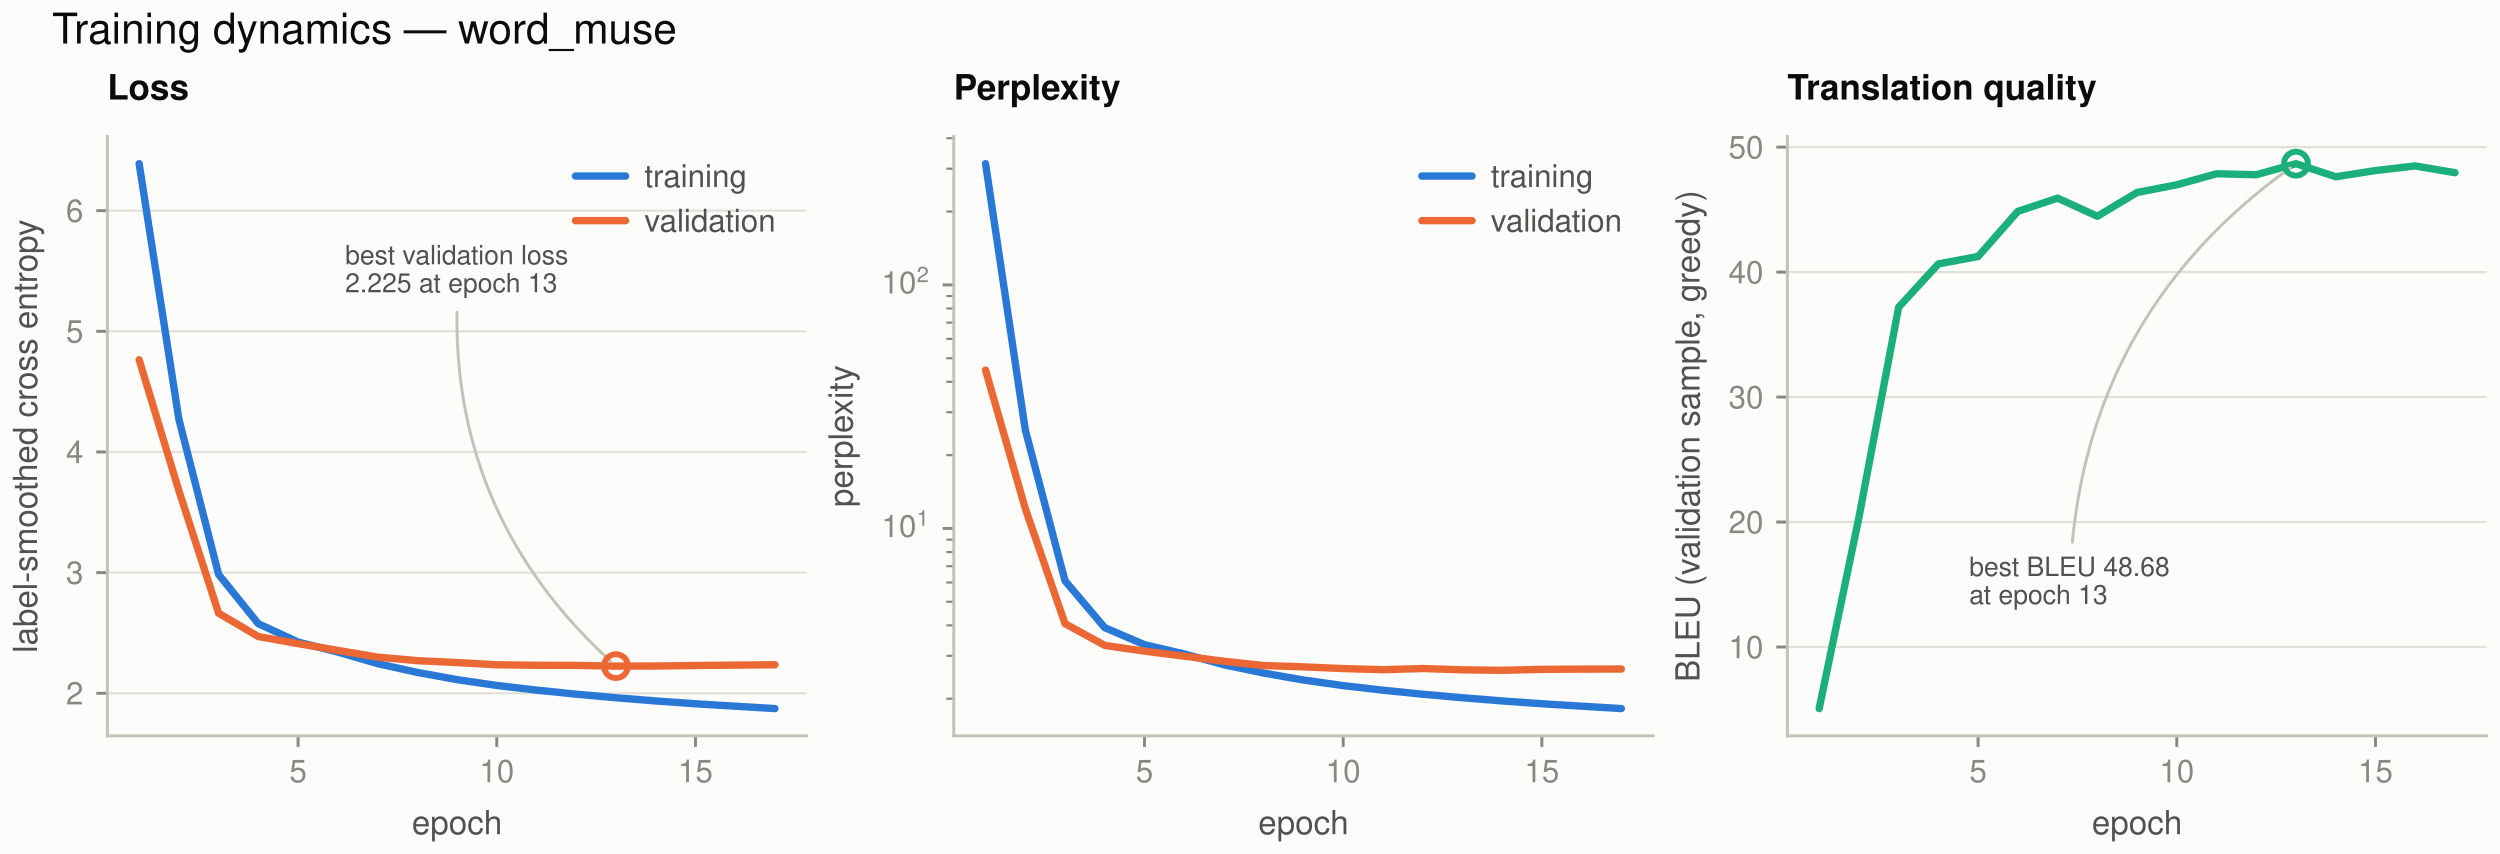
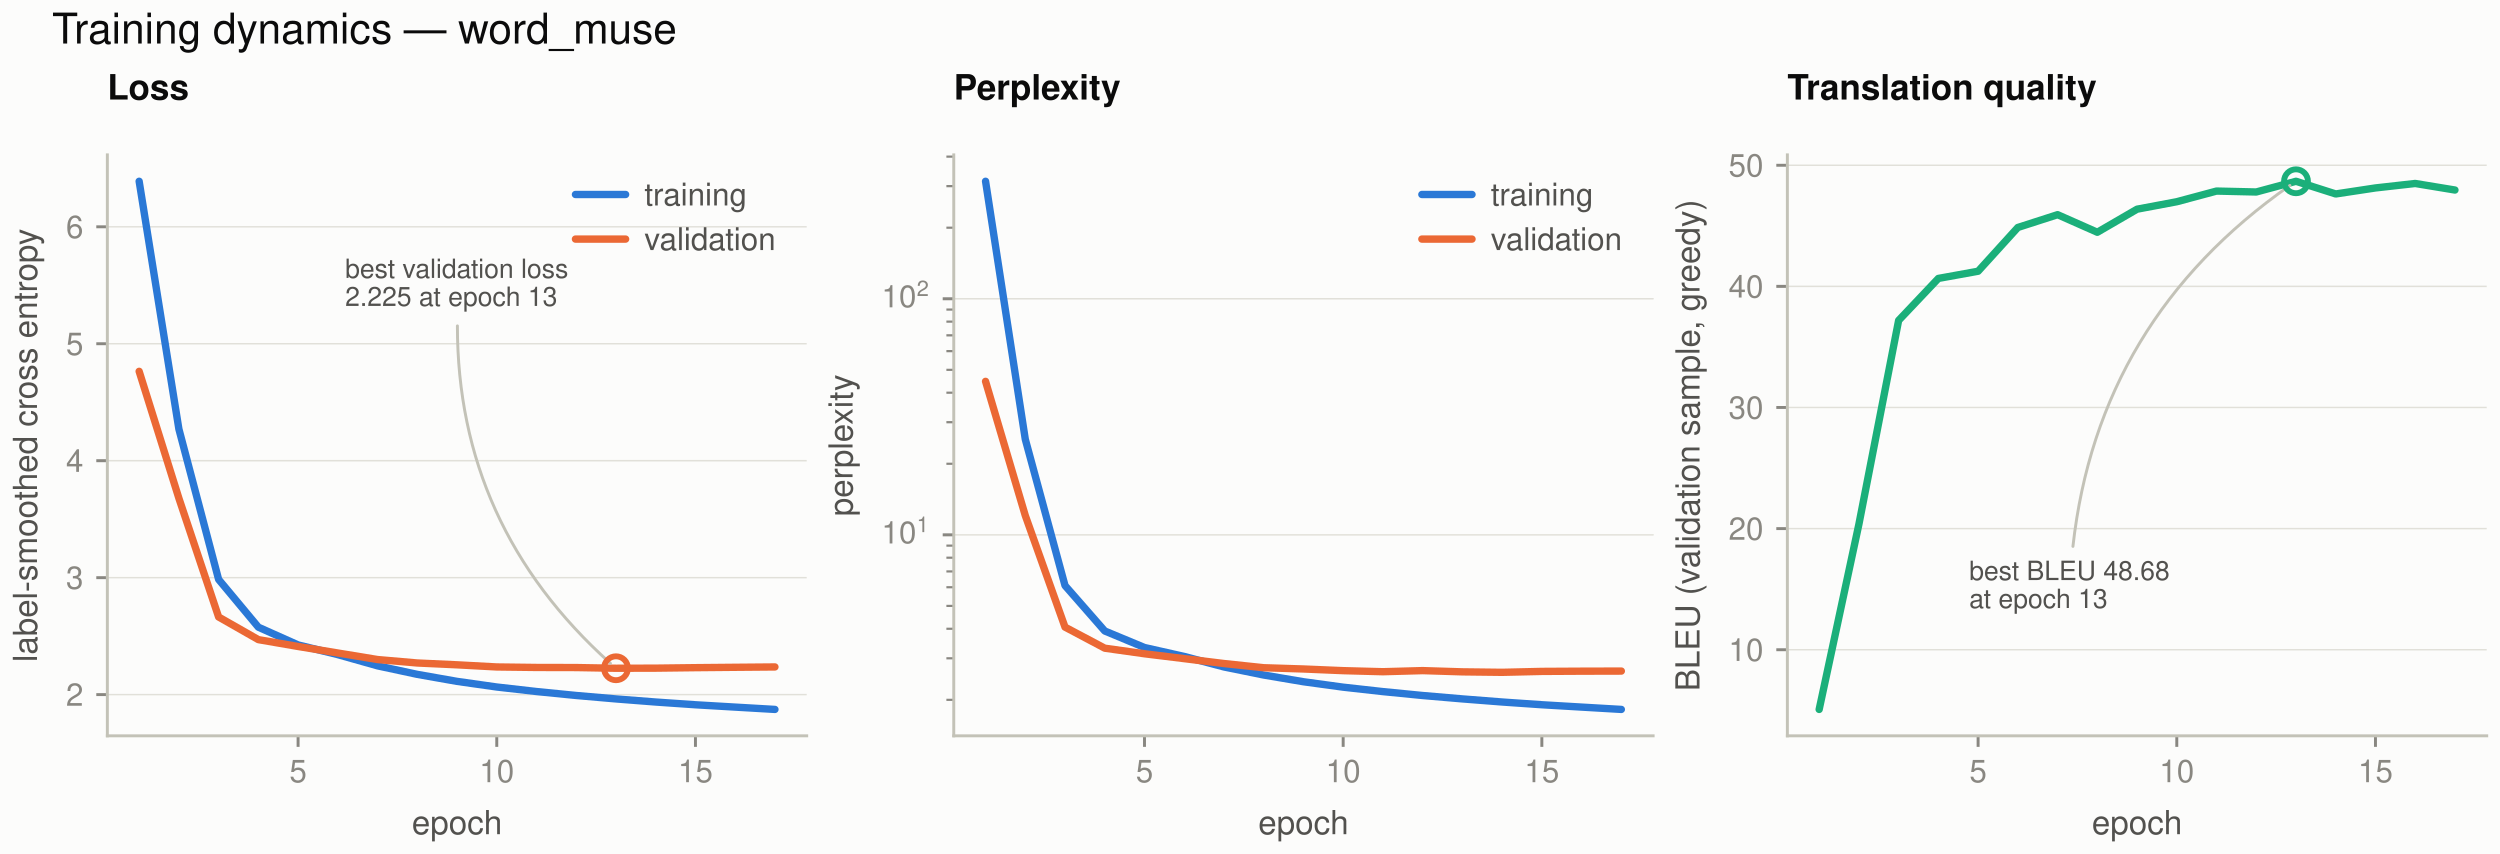
<svg xmlns="http://www.w3.org/2000/svg" xmlns:xlink="http://www.w3.org/1999/xlink" width="678pt" height="231.6pt" viewBox="0 0 678 231.6" version="1.1">
  <defs>
    <style type="text/css">*{stroke-linejoin: round; stroke-linecap: butt}</style>
  </defs>
  <g id="figure_1">
    <g id="patch_1">
      <path d="M 0 231.6  L 678 231.6  L 678 0  L 0 0  z " style="fill: #fcfcfb" />
    </g>
    <g id="axes_1">
      <g id="patch_2">
-         <path d="M 29.115 199.555  L 218.779 199.555  L 218.779 37  L 29.115 37  z " style="fill: #fcfcfb" />
+         <path d="M 29.115 199.555  L 218.779 199.555  L 218.779 42  L 29.115 42  z " style="fill: #fcfcfb" />
      </g>
      <g id="matplotlib.axis_1">
        <g id="xtick_1">
          <g id="line2d_1">
            <defs>
-               <path id="ma95602e092" d="M 0 0  L 0 3  " style="stroke: #898781; stroke-width: 0.8" />
+               <path id="m7744c86ca6" d="M 0 0  L 0 3  " style="stroke: #898781; stroke-width: 0.8" />
            </defs>
            <g>
-               <use xlink:href="#ma95602e092" x="80.842" y="199.555" style="fill: #898781; stroke: #898781; stroke-width: 0.8" />
+               <use xlink:href="#m7744c86ca6" x="80.842" y="199.555" style="fill: #898781; stroke: #898781; stroke-width: 0.8" />
            </g>
          </g>
          <g id="text_1">
            <text style="font-size: 8.5px; font-family: 'Helvetica Neue', 'Helvetica', 'Arial', 'DejaVu Sans', sans-serif; text-anchor: middle; fill: #898781" x="80.842" y="212.125" transform="rotate(-0 80.8419 212.1249)">5</text>
          </g>
        </g>
        <g id="xtick_2">
          <g id="line2d_2">
            <g>
-               <use xlink:href="#ma95602e092" x="134.724" y="199.555" style="fill: #898781; stroke: #898781; stroke-width: 0.8" />
+               <use xlink:href="#m7744c86ca6" x="134.724" y="199.555" style="fill: #898781; stroke: #898781; stroke-width: 0.8" />
            </g>
          </g>
          <g id="text_2">
            <text style="font-size: 8.5px; font-family: 'Helvetica Neue', 'Helvetica', 'Arial', 'DejaVu Sans', sans-serif; text-anchor: middle; fill: #898781" x="134.724" y="212.125" transform="rotate(-0 134.7238 212.1249)">10</text>
          </g>
        </g>
        <g id="xtick_3">
          <g id="line2d_3">
            <g>
-               <use xlink:href="#ma95602e092" x="188.606" y="199.555" style="fill: #898781; stroke: #898781; stroke-width: 0.8" />
+               <use xlink:href="#m7744c86ca6" x="188.606" y="199.555" style="fill: #898781; stroke: #898781; stroke-width: 0.8" />
            </g>
          </g>
          <g id="text_3">
            <text style="font-size: 8.5px; font-family: 'Helvetica Neue', 'Helvetica', 'Arial', 'DejaVu Sans', sans-serif; text-anchor: middle; fill: #898781" x="188.606" y="212.125" transform="rotate(-0 188.6056 212.1249)">15</text>
          </g>
        </g>
        <g id="text_4">
          <text style="font-size: 9px; font-family: 'Helvetica Neue', 'Helvetica', 'Arial', 'DejaVu Sans', sans-serif; text-anchor: middle; fill: #52514e" x="123.947" y="226.226" transform="rotate(-0 123.9474 226.2262)">epoch</text>
        </g>
      </g>
      <g id="matplotlib.axis_2">
        <g id="ytick_1">
          <g id="line2d_4">
-             <path d="M 29.115 188.018  L 218.779 188.018  " clip-path="url(#p2de351d63f)" style="fill: none; stroke: #e1e0d9; stroke-width: 0.6; stroke-linecap: round" />
+             <path d="M 29.115 188.373  L 218.779 188.373  " clip-path="url(#p7f5a67d2f4)" style="fill: none; stroke: #e1e0d9; stroke-width: 0.4; stroke-linecap: round" />
          </g>
          <g id="line2d_5">
            <defs>
-               <path id="m50e6410bb0" d="M 0 0  L -3 0  " style="stroke: #898781; stroke-width: 0.8" />
+               <path id="mcec7d4011b" d="M 0 0  L -3 0  " style="stroke: #898781; stroke-width: 0.8" />
            </defs>
            <g>
-               <use xlink:href="#m50e6410bb0" x="29.115" y="188.018" style="fill: #898781; stroke: #898781; stroke-width: 0.8" />
+               <use xlink:href="#mcec7d4011b" x="29.115" y="188.373" style="fill: #898781; stroke: #898781; stroke-width: 0.8" />
            </g>
          </g>
          <g id="text_5">
-             <text style="font-size: 8.5px; font-family: 'Helvetica Neue', 'Helvetica', 'Arial', 'DejaVu Sans', sans-serif; text-anchor: end; fill: #898781" x="22.615" y="191.052" transform="rotate(-0 22.61531 191.0524)">2</text>
+             <text style="font-size: 8.5px; font-family: 'Helvetica Neue', 'Helvetica', 'Arial', 'DejaVu Sans', sans-serif; text-anchor: end; fill: #898781" x="22.615" y="191.407" transform="rotate(-0 22.61531 191.4073)">2</text>
          </g>
        </g>
        <g id="ytick_2">
          <g id="line2d_6">
-             <path d="M 29.115 155.296  L 218.779 155.296  " clip-path="url(#p2de351d63f)" style="fill: none; stroke: #e1e0d9; stroke-width: 0.6; stroke-linecap: round" />
+             <path d="M 29.115 156.657  L 218.779 156.657  " clip-path="url(#p7f5a67d2f4)" style="fill: none; stroke: #e1e0d9; stroke-width: 0.4; stroke-linecap: round" />
          </g>
          <g id="line2d_7">
            <g>
-               <use xlink:href="#m50e6410bb0" x="29.115" y="155.296" style="fill: #898781; stroke: #898781; stroke-width: 0.8" />
+               <use xlink:href="#mcec7d4011b" x="29.115" y="156.657" style="fill: #898781; stroke: #898781; stroke-width: 0.8" />
            </g>
          </g>
          <g id="text_6">
-             <text style="font-size: 8.5px; font-family: 'Helvetica Neue', 'Helvetica', 'Arial', 'DejaVu Sans', sans-serif; text-anchor: end; fill: #898781" x="22.615" y="158.33" transform="rotate(-0 22.61531 158.3304)">3</text>
+             <text style="font-size: 8.5px; font-family: 'Helvetica Neue', 'Helvetica', 'Arial', 'DejaVu Sans', sans-serif; text-anchor: end; fill: #898781" x="22.615" y="159.692" transform="rotate(-0 22.61531 159.6918)">3</text>
          </g>
        </g>
        <g id="ytick_3">
          <g id="line2d_8">
-             <path d="M 29.115 122.574  L 218.779 122.574  " clip-path="url(#p2de351d63f)" style="fill: none; stroke: #e1e0d9; stroke-width: 0.6; stroke-linecap: round" />
+             <path d="M 29.115 124.942  L 218.779 124.942  " clip-path="url(#p7f5a67d2f4)" style="fill: none; stroke: #e1e0d9; stroke-width: 0.4; stroke-linecap: round" />
          </g>
          <g id="line2d_9">
            <g>
-               <use xlink:href="#m50e6410bb0" x="29.115" y="122.574" style="fill: #898781; stroke: #898781; stroke-width: 0.8" />
+               <use xlink:href="#mcec7d4011b" x="29.115" y="124.942" style="fill: #898781; stroke: #898781; stroke-width: 0.8" />
            </g>
          </g>
          <g id="text_7">
-             <text style="font-size: 8.5px; font-family: 'Helvetica Neue', 'Helvetica', 'Arial', 'DejaVu Sans', sans-serif; text-anchor: end; fill: #898781" x="22.615" y="125.608" transform="rotate(-0 22.61531 125.6084)">4</text>
+             <text style="font-size: 8.5px; font-family: 'Helvetica Neue', 'Helvetica', 'Arial', 'DejaVu Sans', sans-serif; text-anchor: end; fill: #898781" x="22.615" y="127.976" transform="rotate(-0 22.61531 127.9763)">4</text>
          </g>
        </g>
        <g id="ytick_4">
          <g id="line2d_10">
-             <path d="M 29.115 89.852  L 218.779 89.852  " clip-path="url(#p2de351d63f)" style="fill: none; stroke: #e1e0d9; stroke-width: 0.6; stroke-linecap: round" />
+             <path d="M 29.115 93.226  L 218.779 93.226  " clip-path="url(#p7f5a67d2f4)" style="fill: none; stroke: #e1e0d9; stroke-width: 0.4; stroke-linecap: round" />
          </g>
          <g id="line2d_11">
            <g>
-               <use xlink:href="#m50e6410bb0" x="29.115" y="89.852" style="fill: #898781; stroke: #898781; stroke-width: 0.8" />
+               <use xlink:href="#mcec7d4011b" x="29.115" y="93.226" style="fill: #898781; stroke: #898781; stroke-width: 0.8" />
            </g>
          </g>
          <g id="text_8">
-             <text style="font-size: 8.5px; font-family: 'Helvetica Neue', 'Helvetica', 'Arial', 'DejaVu Sans', sans-serif; text-anchor: end; fill: #898781" x="22.615" y="92.886" transform="rotate(-0 22.61531 92.88642)">5</text>
+             <text style="font-size: 8.5px; font-family: 'Helvetica Neue', 'Helvetica', 'Arial', 'DejaVu Sans', sans-serif; text-anchor: end; fill: #898781" x="22.615" y="96.261" transform="rotate(-0 22.61531 96.26077)">5</text>
          </g>
        </g>
        <g id="ytick_5">
          <g id="line2d_12">
-             <path d="M 29.115 57.13  L 218.779 57.13  " clip-path="url(#p2de351d63f)" style="fill: none; stroke: #e1e0d9; stroke-width: 0.6; stroke-linecap: round" />
+             <path d="M 29.115 61.511  L 218.779 61.511  " clip-path="url(#p7f5a67d2f4)" style="fill: none; stroke: #e1e0d9; stroke-width: 0.4; stroke-linecap: round" />
          </g>
          <g id="line2d_13">
            <g>
-               <use xlink:href="#m50e6410bb0" x="29.115" y="57.13" style="fill: #898781; stroke: #898781; stroke-width: 0.8" />
+               <use xlink:href="#mcec7d4011b" x="29.115" y="61.511" style="fill: #898781; stroke: #898781; stroke-width: 0.8" />
            </g>
          </g>
          <g id="text_9">
-             <text style="font-size: 8.5px; font-family: 'Helvetica Neue', 'Helvetica', 'Arial', 'DejaVu Sans', sans-serif; text-anchor: end; fill: #898781" x="22.615" y="60.164" transform="rotate(-0 22.61531 60.16443)">6</text>
+             <text style="font-size: 8.5px; font-family: 'Helvetica Neue', 'Helvetica', 'Arial', 'DejaVu Sans', sans-serif; text-anchor: end; fill: #898781" x="22.615" y="64.545" transform="rotate(-0 22.61531 64.54527)">6</text>
          </g>
        </g>
        <g id="text_10">
-           <text style="font-size: 9px; font-family: 'Helvetica Neue', 'Helvetica', 'Arial', 'DejaVu Sans', sans-serif; text-anchor: middle; fill: #52514e" x="10.027" y="118.278" transform="rotate(-90 10.02656 118.2777)">label-smoothed cross entropy</text>
+           <text style="font-size: 9px; font-family: 'Helvetica Neue', 'Helvetica', 'Arial', 'DejaVu Sans', sans-serif; text-anchor: middle; fill: #52514e" x="10.027" y="120.778" transform="rotate(-90 10.02656 120.7777)">label-smoothed cross entropy</text>
        </g>
      </g>
      <g id="line2d_14">
-         <path d="M 37.736 44.389  L 48.513 113.715  L 59.289 155.802  L 70.066 169.157  L 80.842 174.123  L 91.618 176.841  L 102.395 179.976  L 113.171 182.361  L 123.947 184.321  L 134.724 185.898  L 145.5 187.162  L 156.277 188.268  L 167.053 189.232  L 177.829 190.099  L 188.606 190.866  L 199.382 191.52  L 210.158 192.166  " clip-path="url(#p2de351d63f)" style="fill: none; stroke: #2a78d6; stroke-width: 2; stroke-linecap: round" />
+         <path d="M 37.736 49.162  L 48.513 116.356  L 59.289 157.147  L 70.066 170.092  L 80.842 174.905  L 91.618 177.539  L 102.395 180.578  L 113.171 182.889  L 123.947 184.79  L 134.724 186.318  L 145.5 187.543  L 156.277 188.615  L 167.053 189.55  L 177.829 190.39  L 188.606 191.134  L 199.382 191.767  L 210.158 192.394  " clip-path="url(#p7f5a67d2f4)" style="fill: none; stroke: #2a78d6; stroke-width: 2; stroke-linecap: round" />
      </g>
      <g id="line2d_15">
-         <path d="M 37.736 97.57  L 48.513 133.078  L 59.289 166.302  L 70.066 172.639  L 80.842 174.556  L 91.618 176.381  L 102.395 178.212  L 113.171 179.175  L 123.947 179.686  L 134.724 180.288  L 145.5 180.425  L 156.277 180.453  L 167.053 180.65  L 177.829 180.622  L 188.606 180.485  L 199.382 180.38  L 210.158 180.284  " clip-path="url(#p2de351d63f)" style="fill: none; stroke: #eb6834; stroke-width: 2; stroke-linecap: round" />
+         <path d="M 37.736 100.707  L 48.513 135.123  L 59.289 167.325  L 70.066 173.467  L 80.842 175.325  L 91.618 177.094  L 102.395 178.868  L 113.171 179.802  L 123.947 180.297  L 134.724 180.88  L 145.5 181.014  L 156.277 181.04  L 167.053 181.232  L 177.829 181.204  L 188.606 181.071  L 199.382 180.97  L 210.158 180.877  " clip-path="url(#p7f5a67d2f4)" style="fill: none; stroke: #eb6834; stroke-width: 2; stroke-linecap: round" />
      </g>
      <g id="patch_3">
-         <path d="M 29.115 199.555  L 29.115 37  " style="fill: none; stroke: #c3c2b7; stroke-width: 0.8; stroke-linejoin: miter; stroke-linecap: square" />
+         <path d="M 29.115 199.555  L 29.115 42  " style="fill: none; stroke: #c3c2b7; stroke-width: 0.8; stroke-linejoin: miter; stroke-linecap: square" />
      </g>
      <g id="patch_4">
        <path d="M 29.115 199.555  L 218.779 199.555  " style="fill: none; stroke: #c3c2b7; stroke-width: 0.8; stroke-linejoin: miter; stroke-linecap: square" />
      </g>
      <g id="patch_5">
-         <path d="M 123.924 84.684  Q 123.222 140.56 165.57 179.31  " style="fill: none; stroke: #c3c2b7; stroke-width: 0.8; stroke-linecap: round" />
+         <path d="M 124.048 88.384  Q 124.028 142.657 165.556 179.907  " style="fill: none; stroke: #c3c2b7; stroke-width: 0.8; stroke-linecap: round" />
      </g>
      <g id="text_11">
-         <text style="font-size: 7.2px; font-family: 'Helvetica Neue', 'Helvetica', 'Arial', 'DejaVu Sans', sans-serif; fill: #52514e" transform="translate(93.60112 71.67628)">best validation loss</text>
-         <text style="font-size: 7.2px; font-family: 'Helvetica Neue', 'Helvetica', 'Arial', 'DejaVu Sans', sans-serif; fill: #52514e" transform="translate(93.60112 79.26441)">2.225 at epoch 13</text>
+         <text style="font-size: 7.2px; font-family: 'Helvetica Neue', 'Helvetica', 'Arial', 'DejaVu Sans', sans-serif; fill: #52514e" transform="translate(93.60112 75.37628)">best validation loss</text>
+         <text style="font-size: 7.2px; font-family: 'Helvetica Neue', 'Helvetica', 'Arial', 'DejaVu Sans', sans-serif; fill: #52514e" transform="translate(93.60112 82.96441)">2.225 at epoch 13</text>
      </g>
      <g id="text_12">
        <text style="font-weight: 600; font-size: 9.5px; font-family: 'Helvetica Neue', 'Helvetica', 'Arial', 'DejaVu Sans', sans-serif; text-anchor: start; fill: #0b0b0b" x="29.115" y="27" transform="rotate(-0 29.11531 27.00001)">Loss</text>
      </g>
      <g id="PathCollection_1">
-         <path d="M 167.053 183.891  C 167.912 183.891 168.737 183.549 169.344 182.942  C 169.952 182.334 170.293 181.51 170.293 180.65  C 170.293 179.791 169.952 178.967 169.344 178.359  C 168.737 177.751 167.912 177.41 167.053 177.41  C 166.194 177.41 165.369 177.751 164.762 178.359  C 164.154 178.967 163.813 179.791 163.813 180.65  C 163.813 181.51 164.154 182.334 164.762 182.942  C 165.369 183.549 166.194 183.891 167.053 183.891  L 167.053 183.891  z " clip-path="url(#p2de351d63f)" style="fill: none; stroke: #eb6834; stroke-width: 1.6" />
+         <path d="M 167.053 184.472  C 167.912 184.472 168.737 184.131 169.344 183.523  C 169.952 182.915 170.293 182.091 170.293 181.232  C 170.293 180.372 169.952 179.548 169.344 178.94  C 168.737 178.333 167.912 177.991 167.053 177.991  C 166.194 177.991 165.369 178.333 164.762 178.94  C 164.154 179.548 163.813 180.372 163.813 181.232  C 163.813 182.091 164.154 182.915 164.762 183.523  C 165.369 184.131 166.194 184.472 167.053 184.472  L 167.053 184.472  z " clip-path="url(#p7f5a67d2f4)" style="fill: none; stroke: #eb6834; stroke-width: 1.6" />
      </g>
      <g id="legend_1">
        <g id="line2d_16">
-           <path d="M 156.065 47.745  L 162.865 47.745  L 169.665 47.745  " style="fill: none; stroke: #2a78d6; stroke-width: 2; stroke-linecap: round" />
+           <path d="M 156.065 52.745  L 162.865 52.745  L 169.665 52.745  " style="fill: none; stroke: #2a78d6; stroke-width: 2; stroke-linecap: round" />
        </g>
        <g id="text_13">
-           <text style="font-size: 8.5px; font-family: 'Helvetica Neue', 'Helvetica', 'Arial', 'DejaVu Sans', sans-serif; text-anchor: start; fill: #52514e" x="174.765" y="50.72" transform="rotate(-0 174.7654 50.71954)">training</text>
+           <text style="font-size: 8.5px; font-family: 'Helvetica Neue', 'Helvetica', 'Arial', 'DejaVu Sans', sans-serif; text-anchor: start; fill: #52514e" x="174.765" y="55.72" transform="rotate(-0 174.7654 55.71954)">training</text>
        </g>
        <g id="line2d_17">
-           <path d="M 156.065 59.841  L 162.865 59.841  L 169.665 59.841  " style="fill: none; stroke: #eb6834; stroke-width: 2; stroke-linecap: round" />
+           <path d="M 156.065 64.841  L 162.865 64.841  L 169.665 64.841  " style="fill: none; stroke: #eb6834; stroke-width: 2; stroke-linecap: round" />
        </g>
        <g id="text_14">
-           <text style="font-size: 8.5px; font-family: 'Helvetica Neue', 'Helvetica', 'Arial', 'DejaVu Sans', sans-serif; text-anchor: start; fill: #52514e" x="174.765" y="62.816" transform="rotate(-0 174.7654 62.81611)">validation</text>
+           <text style="font-size: 8.5px; font-family: 'Helvetica Neue', 'Helvetica', 'Arial', 'DejaVu Sans', sans-serif; text-anchor: start; fill: #52514e" x="174.765" y="67.816" transform="rotate(-0 174.7654 67.8161)">validation</text>
        </g>
      </g>
    </g>
    <g id="axes_2">
      <g id="patch_6">
-         <path d="M 258.66 199.555  L 448.324 199.555  L 448.324 37  L 258.66 37  z " style="fill: #fcfcfb" />
+         <path d="M 258.66 199.555  L 448.324 199.555  L 448.324 42  L 258.66 42  z " style="fill: #fcfcfb" />
      </g>
      <g id="matplotlib.axis_3">
        <g id="xtick_4">
          <g id="line2d_18">
            <g>
-               <use xlink:href="#ma95602e092" x="310.386" y="199.555" style="fill: #898781; stroke: #898781; stroke-width: 0.8" />
+               <use xlink:href="#m7744c86ca6" x="310.386" y="199.555" style="fill: #898781; stroke: #898781; stroke-width: 0.8" />
            </g>
          </g>
          <g id="text_15">
            <text style="font-size: 8.5px; font-family: 'Helvetica Neue', 'Helvetica', 'Arial', 'DejaVu Sans', sans-serif; text-anchor: middle; fill: #898781" x="310.386" y="212.125" transform="rotate(-0 310.3864 212.1249)">5</text>
          </g>
        </g>
        <g id="xtick_5">
          <g id="line2d_19">
            <g>
-               <use xlink:href="#ma95602e092" x="364.268" y="199.555" style="fill: #898781; stroke: #898781; stroke-width: 0.8" />
+               <use xlink:href="#m7744c86ca6" x="364.268" y="199.555" style="fill: #898781; stroke: #898781; stroke-width: 0.8" />
            </g>
          </g>
          <g id="text_16">
            <text style="font-size: 8.5px; font-family: 'Helvetica Neue', 'Helvetica', 'Arial', 'DejaVu Sans', sans-serif; text-anchor: middle; fill: #898781" x="364.268" y="212.125" transform="rotate(-0 364.2682 212.1249)">10</text>
          </g>
        </g>
        <g id="xtick_6">
          <g id="line2d_20">
            <g>
-               <use xlink:href="#ma95602e092" x="418.15" y="199.555" style="fill: #898781; stroke: #898781; stroke-width: 0.8" />
+               <use xlink:href="#m7744c86ca6" x="418.15" y="199.555" style="fill: #898781; stroke: #898781; stroke-width: 0.8" />
            </g>
          </g>
          <g id="text_17">
            <text style="font-size: 8.5px; font-family: 'Helvetica Neue', 'Helvetica', 'Arial', 'DejaVu Sans', sans-serif; text-anchor: middle; fill: #898781" x="418.15" y="212.125" transform="rotate(-0 418.1501 212.1249)">15</text>
          </g>
        </g>
        <g id="text_18">
          <text style="font-size: 9px; font-family: 'Helvetica Neue', 'Helvetica', 'Arial', 'DejaVu Sans', sans-serif; text-anchor: middle; fill: #52514e" x="353.492" y="226.226" transform="rotate(-0 353.4919 226.2262)">epoch</text>
        </g>
      </g>
      <g id="matplotlib.axis_4">
        <g id="ytick_6">
          <g id="line2d_21">
-             <g>
-               <use xlink:href="#m50e6410bb0" x="258.66" y="143.319" style="fill: #898781; stroke: #898781; stroke-width: 0.8" />
+             <path d="M 258.66 145.049  L 448.324 145.049  " clip-path="url(#p2ed43f5126)" style="fill: none; stroke: #e1e0d9; stroke-width: 0.4; stroke-linecap: round" />
+           </g>
+           <g id="line2d_22">
+             <g>
+               <use xlink:href="#mcec7d4011b" x="258.66" y="145.049" style="fill: #898781; stroke: #898781; stroke-width: 0.8" />
            </g>
          </g>
          <g id="text_19">
-             <g style="fill: #898781" transform="translate(239.0698 146.3535)">
+             <g style="fill: #898781" transform="translate(239.0698 148.0833)">
              <text>
                <tspan x="0" y="-0.705" style="font-size: 8.5px; font-family: 'Helvetica Neue'; fill: #898781">1</tspan>
                <tspan x="4.726" y="-0.705" style="font-size: 8.5px; font-family: 'Helvetica Neue'; fill: #898781">0</tspan>
                <tspan x="9.529" y="-3.778" style="font-size: 5.95px; font-family: 'Helvetica Neue'; fill: #898781">1</tspan>
              </text>
            </g>
          </g>
        </g>
        <g id="ytick_7">
-           <g id="line2d_22">
-             <g>
-               <use xlink:href="#m50e6410bb0" x="258.66" y="77.263" style="fill: #898781; stroke: #898781; stroke-width: 0.8" />
+           <g id="line2d_23">
+             <path d="M 258.66 81.025  L 448.324 81.025  " clip-path="url(#p2ed43f5126)" style="fill: none; stroke: #e1e0d9; stroke-width: 0.4; stroke-linecap: round" />
+           </g>
+           <g id="line2d_24">
+             <g>
+               <use xlink:href="#mcec7d4011b" x="258.66" y="81.025" style="fill: #898781; stroke: #898781; stroke-width: 0.8" />
            </g>
          </g>
          <g id="text_20">
-             <g style="fill: #898781" transform="translate(239.0698 80.2979)">
+             <g style="fill: #898781" transform="translate(239.0698 84.05945)">
              <text>
                <tspan x="0" y="-0.705" style="font-size: 8.5px; font-family: 'Helvetica Neue'; fill: #898781">1</tspan>
                <tspan x="4.726" y="-0.705" style="font-size: 8.5px; font-family: 'Helvetica Neue'; fill: #898781">0</tspan>
                <tspan x="9.529" y="-3.778" style="font-size: 5.95px; font-family: 'Helvetica Neue'; fill: #898781">2</tspan>
              </text>
            </g>
          </g>
        </g>
        <g id="ytick_8">
-           <g id="line2d_23">
+           <g id="line2d_25">
            <defs>
-               <path id="m6e3471e094" d="M 0 0  L -2 0  " style="stroke: #898781; stroke-width: 0.6" />
+               <path id="m1803b5cacf" d="M 0 0  L -2 0  " style="stroke: #898781; stroke-width: 0.6" />
            </defs>
            <g>
-               <use xlink:href="#m6e3471e094" x="258.66" y="189.49" style="fill: #898781; stroke: #898781; stroke-width: 0.6" />
+               <use xlink:href="#m1803b5cacf" x="258.66" y="189.799" style="fill: #898781; stroke: #898781; stroke-width: 0.6" />
            </g>
          </g>
        </g>
        <g id="ytick_9">
-           <g id="line2d_24">
-             <g>
-               <use xlink:href="#m6e3471e094" x="258.66" y="177.858" style="fill: #898781; stroke: #898781; stroke-width: 0.6" />
+           <g id="line2d_26">
+             <g>
+               <use xlink:href="#m1803b5cacf" x="258.66" y="178.525" style="fill: #898781; stroke: #898781; stroke-width: 0.6" />
            </g>
          </g>
        </g>
        <g id="ytick_10">
-           <g id="line2d_25">
-             <g>
-               <use xlink:href="#m6e3471e094" x="258.66" y="169.605" style="fill: #898781; stroke: #898781; stroke-width: 0.6" />
+           <g id="line2d_27">
+             <g>
+               <use xlink:href="#m1803b5cacf" x="258.66" y="170.526" style="fill: #898781; stroke: #898781; stroke-width: 0.6" />
            </g>
          </g>
        </g>
        <g id="ytick_11">
-           <g id="line2d_26">
-             <g>
-               <use xlink:href="#m6e3471e094" x="258.66" y="163.204" style="fill: #898781; stroke: #898781; stroke-width: 0.6" />
+           <g id="line2d_28">
+             <g>
+               <use xlink:href="#m1803b5cacf" x="258.66" y="164.322" style="fill: #898781; stroke: #898781; stroke-width: 0.6" />
            </g>
          </g>
        </g>
        <g id="ytick_12">
-           <g id="line2d_27">
-             <g>
-               <use xlink:href="#m6e3471e094" x="258.66" y="157.973" style="fill: #898781; stroke: #898781; stroke-width: 0.6" />
+           <g id="line2d_29">
+             <g>
+               <use xlink:href="#m1803b5cacf" x="258.66" y="159.252" style="fill: #898781; stroke: #898781; stroke-width: 0.6" />
            </g>
          </g>
        </g>
        <g id="ytick_13">
-           <g id="line2d_28">
-             <g>
-               <use xlink:href="#m6e3471e094" x="258.66" y="153.551" style="fill: #898781; stroke: #898781; stroke-width: 0.6" />
+           <g id="line2d_30">
+             <g>
+               <use xlink:href="#m1803b5cacf" x="258.66" y="154.966" style="fill: #898781; stroke: #898781; stroke-width: 0.6" />
            </g>
          </g>
        </g>
        <g id="ytick_14">
-           <g id="line2d_29">
-             <g>
-               <use xlink:href="#m6e3471e094" x="258.66" y="149.72" style="fill: #898781; stroke: #898781; stroke-width: 0.6" />
+           <g id="line2d_31">
+             <g>
+               <use xlink:href="#m1803b5cacf" x="258.66" y="151.253" style="fill: #898781; stroke: #898781; stroke-width: 0.6" />
            </g>
          </g>
        </g>
        <g id="ytick_15">
-           <g id="line2d_30">
-             <g>
-               <use xlink:href="#m6e3471e094" x="258.66" y="146.341" style="fill: #898781; stroke: #898781; stroke-width: 0.6" />
+           <g id="line2d_32">
+             <g>
+               <use xlink:href="#m1803b5cacf" x="258.66" y="147.978" style="fill: #898781; stroke: #898781; stroke-width: 0.6" />
            </g>
          </g>
        </g>
        <g id="ytick_16">
-           <g id="line2d_31">
-             <g>
-               <use xlink:href="#m6e3471e094" x="258.66" y="123.434" style="fill: #898781; stroke: #898781; stroke-width: 0.6" />
+           <g id="line2d_33">
+             <g>
+               <use xlink:href="#m1803b5cacf" x="258.66" y="125.775" style="fill: #898781; stroke: #898781; stroke-width: 0.6" />
            </g>
          </g>
        </g>
        <g id="ytick_17">
-           <g id="line2d_32">
-             <g>
-               <use xlink:href="#m6e3471e094" x="258.66" y="111.802" style="fill: #898781; stroke: #898781; stroke-width: 0.6" />
+           <g id="line2d_34">
+             <g>
+               <use xlink:href="#m1803b5cacf" x="258.66" y="114.501" style="fill: #898781; stroke: #898781; stroke-width: 0.6" />
            </g>
          </g>
        </g>
        <g id="ytick_18">
-           <g id="line2d_33">
-             <g>
-               <use xlink:href="#m6e3471e094" x="258.66" y="103.549" style="fill: #898781; stroke: #898781; stroke-width: 0.6" />
+           <g id="line2d_35">
+             <g>
+               <use xlink:href="#m1803b5cacf" x="258.66" y="106.502" style="fill: #898781; stroke: #898781; stroke-width: 0.6" />
            </g>
          </g>
        </g>
        <g id="ytick_19">
-           <g id="line2d_34">
-             <g>
-               <use xlink:href="#m6e3471e094" x="258.66" y="97.148" style="fill: #898781; stroke: #898781; stroke-width: 0.6" />
+           <g id="line2d_36">
+             <g>
+               <use xlink:href="#m1803b5cacf" x="258.66" y="100.298" style="fill: #898781; stroke: #898781; stroke-width: 0.6" />
            </g>
          </g>
        </g>
        <g id="ytick_20">
-           <g id="line2d_35">
-             <g>
-               <use xlink:href="#m6e3471e094" x="258.66" y="91.917" style="fill: #898781; stroke: #898781; stroke-width: 0.6" />
+           <g id="line2d_37">
+             <g>
+               <use xlink:href="#m1803b5cacf" x="258.66" y="95.228" style="fill: #898781; stroke: #898781; stroke-width: 0.6" />
            </g>
          </g>
        </g>
        <g id="ytick_21">
-           <g id="line2d_36">
-             <g>
-               <use xlink:href="#m6e3471e094" x="258.66" y="87.495" style="fill: #898781; stroke: #898781; stroke-width: 0.6" />
+           <g id="line2d_38">
+             <g>
+               <use xlink:href="#m1803b5cacf" x="258.66" y="90.942" style="fill: #898781; stroke: #898781; stroke-width: 0.6" />
            </g>
          </g>
        </g>
        <g id="ytick_22">
-           <g id="line2d_37">
-             <g>
-               <use xlink:href="#m6e3471e094" x="258.66" y="83.665" style="fill: #898781; stroke: #898781; stroke-width: 0.6" />
+           <g id="line2d_39">
+             <g>
+               <use xlink:href="#m1803b5cacf" x="258.66" y="87.229" style="fill: #898781; stroke: #898781; stroke-width: 0.6" />
            </g>
          </g>
        </g>
        <g id="ytick_23">
-           <g id="line2d_38">
-             <g>
-               <use xlink:href="#m6e3471e094" x="258.66" y="80.286" style="fill: #898781; stroke: #898781; stroke-width: 0.6" />
+           <g id="line2d_40">
+             <g>
+               <use xlink:href="#m1803b5cacf" x="258.66" y="83.954" style="fill: #898781; stroke: #898781; stroke-width: 0.6" />
            </g>
          </g>
        </g>
        <g id="ytick_24">
-           <g id="line2d_39">
-             <g>
-               <use xlink:href="#m6e3471e094" x="258.66" y="57.378" style="fill: #898781; stroke: #898781; stroke-width: 0.6" />
+           <g id="line2d_41">
+             <g>
+               <use xlink:href="#m1803b5cacf" x="258.66" y="61.752" style="fill: #898781; stroke: #898781; stroke-width: 0.6" />
            </g>
          </g>
        </g>
        <g id="ytick_25">
-           <g id="line2d_40">
-             <g>
-               <use xlink:href="#m6e3471e094" x="258.66" y="45.747" style="fill: #898781; stroke: #898781; stroke-width: 0.6" />
+           <g id="line2d_42">
+             <g>
+               <use xlink:href="#m1803b5cacf" x="258.66" y="50.478" style="fill: #898781; stroke: #898781; stroke-width: 0.6" />
            </g>
          </g>
        </g>
        <g id="ytick_26">
-           <g id="line2d_41">
-             <g>
-               <use xlink:href="#m6e3471e094" x="258.66" y="37.494" style="fill: #898781; stroke: #898781; stroke-width: 0.6" />
+           <g id="line2d_43">
+             <g>
+               <use xlink:href="#m1803b5cacf" x="258.66" y="42.478" style="fill: #898781; stroke: #898781; stroke-width: 0.6" />
            </g>
          </g>
        </g>
        <g id="text_21">
-           <text style="font-size: 9px; font-family: 'Helvetica Neue', 'Helvetica', 'Arial', 'DejaVu Sans', sans-serif; text-anchor: middle; fill: #52514e" x="231.207" y="118.278" transform="rotate(-90 231.2065 118.2777)">perplexity</text>
-         </g>
-       </g>
-       <g id="line2d_42">
-         <path d="M 267.281 44.389  L 278.057 116.578  L 288.834 157.523  L 299.61 170.222  L 310.386 174.846  L 321.163 177.347  L 331.939 180.287  L 342.715 182.542  L 353.492 184.423  L 364.268 185.942  L 375.045 187.182  L 385.821 188.276  L 396.597 189.225  L 407.374 190.091  L 418.15 190.859  L 428.926 191.516  L 439.703 192.166  " clip-path="url(#p4f880fbe75)" style="fill: none; stroke: #2a78d6; stroke-width: 2; stroke-linecap: round" />
-       </g>
-       <g id="line2d_43">
-         <path d="M 267.281 100.375  L 278.057 137.921  L 288.834 169.139  L 299.61 175.034  L 310.386 176.596  L 321.163 177.96  L 331.939 179.327  L 342.715 180.5  L 353.492 180.852  L 364.268 181.32  L 375.045 181.618  L 385.821 181.307  L 396.597 181.655  L 407.374 181.787  L 418.15 181.529  L 428.926 181.467  L 439.703 181.437  " clip-path="url(#p4f880fbe75)" style="fill: none; stroke: #eb6834; stroke-width: 2; stroke-linecap: round" />
+           <text style="font-size: 9px; font-family: 'Helvetica Neue', 'Helvetica', 'Arial', 'DejaVu Sans', sans-serif; text-anchor: middle; fill: #52514e" x="231.207" y="120.778" transform="rotate(-90 231.2065 120.7777)">perplexity</text>
+         </g>
+       </g>
+       <g id="line2d_44">
+         <path d="M 267.281 49.162  L 278.057 119.13  L 288.834 158.815  L 299.61 171.124  L 310.386 175.606  L 321.163 178.03  L 331.939 180.879  L 342.715 183.066  L 353.492 184.888  L 364.268 186.361  L 375.045 187.563  L 385.821 188.623  L 396.597 189.542  L 407.374 190.382  L 418.15 191.127  L 428.926 191.763  L 439.703 192.394  " clip-path="url(#p2ed43f5126)" style="fill: none; stroke: #2a78d6; stroke-width: 2; stroke-linecap: round" />
+       </g>
+       <g id="line2d_45">
+         <path d="M 267.281 103.426  L 278.057 139.817  L 288.834 170.074  L 299.61 175.789  L 310.386 177.303  L 321.163 178.624  L 331.939 179.95  L 342.715 181.086  L 353.492 181.428  L 364.268 181.881  L 375.045 182.169  L 385.821 181.868  L 396.597 182.205  L 407.374 182.334  L 418.15 182.084  L 428.926 182.024  L 439.703 181.995  " clip-path="url(#p2ed43f5126)" style="fill: none; stroke: #eb6834; stroke-width: 2; stroke-linecap: round" />
      </g>
      <g id="patch_7">
-         <path d="M 258.66 199.555  L 258.66 37  " style="fill: none; stroke: #c3c2b7; stroke-width: 0.8; stroke-linejoin: miter; stroke-linecap: square" />
+         <path d="M 258.66 199.555  L 258.66 42  " style="fill: none; stroke: #c3c2b7; stroke-width: 0.8; stroke-linejoin: miter; stroke-linecap: square" />
      </g>
      <g id="patch_8">
        <path d="M 258.66 199.555  L 448.324 199.555  " style="fill: none; stroke: #c3c2b7; stroke-width: 0.8; stroke-linejoin: miter; stroke-linecap: square" />
      </g>
      <g id="text_22">
        <text style="font-weight: 600; font-size: 9.5px; font-family: 'Helvetica Neue', 'Helvetica', 'Arial', 'DejaVu Sans', sans-serif; text-anchor: start; fill: #0b0b0b" x="258.66" y="27" transform="rotate(-0 258.6598 27.00001)">Perplexity</text>
      </g>
      <g id="legend_2">
-         <g id="line2d_44">
-           <path d="M 385.61 47.745  L 392.41 47.745  L 399.21 47.745  " style="fill: none; stroke: #2a78d6; stroke-width: 2; stroke-linecap: round" />
+         <g id="line2d_46">
+           <path d="M 385.61 52.745  L 392.41 52.745  L 399.21 52.745  " style="fill: none; stroke: #2a78d6; stroke-width: 2; stroke-linecap: round" />
        </g>
        <g id="text_23">
-           <text style="font-size: 8.5px; font-family: 'Helvetica Neue', 'Helvetica', 'Arial', 'DejaVu Sans', sans-serif; text-anchor: start; fill: #52514e" x="404.31" y="50.72" transform="rotate(-0 404.3099 50.71954)">training</text>
-         </g>
-         <g id="line2d_45">
-           <path d="M 385.61 59.841  L 392.41 59.841  L 399.21 59.841  " style="fill: none; stroke: #eb6834; stroke-width: 2; stroke-linecap: round" />
+           <text style="font-size: 8.5px; font-family: 'Helvetica Neue', 'Helvetica', 'Arial', 'DejaVu Sans', sans-serif; text-anchor: start; fill: #52514e" x="404.31" y="55.72" transform="rotate(-0 404.3099 55.71954)">training</text>
+         </g>
+         <g id="line2d_47">
+           <path d="M 385.61 64.841  L 392.41 64.841  L 399.21 64.841  " style="fill: none; stroke: #eb6834; stroke-width: 2; stroke-linecap: round" />
        </g>
        <g id="text_24">
-           <text style="font-size: 8.5px; font-family: 'Helvetica Neue', 'Helvetica', 'Arial', 'DejaVu Sans', sans-serif; text-anchor: start; fill: #52514e" x="404.31" y="62.816" transform="rotate(-0 404.3099 62.81611)">validation</text>
+           <text style="font-size: 8.5px; font-family: 'Helvetica Neue', 'Helvetica', 'Arial', 'DejaVu Sans', sans-serif; text-anchor: start; fill: #52514e" x="404.31" y="67.816" transform="rotate(-0 404.3099 67.8161)">validation</text>
        </g>
      </g>
    </g>
    <g id="axes_3">
      <g id="patch_9">
-         <path d="M 484.735 199.555  L 674.4 199.555  L 674.4 37  L 484.735 37  z " style="fill: #fcfcfb" />
+         <path d="M 484.735 199.555  L 674.4 199.555  L 674.4 42  L 484.735 42  z " style="fill: #fcfcfb" />
      </g>
      <g id="matplotlib.axis_5">
        <g id="xtick_7">
-           <g id="line2d_46">
-             <g>
-               <use xlink:href="#ma95602e092" x="536.462" y="199.555" style="fill: #898781; stroke: #898781; stroke-width: 0.8" />
+           <g id="line2d_48">
+             <g>
+               <use xlink:href="#m7744c86ca6" x="536.462" y="199.555" style="fill: #898781; stroke: #898781; stroke-width: 0.8" />
            </g>
          </g>
          <g id="text_25">
            <text style="font-size: 8.5px; font-family: 'Helvetica Neue', 'Helvetica', 'Arial', 'DejaVu Sans', sans-serif; text-anchor: middle; fill: #898781" x="536.462" y="212.125" transform="rotate(-0 536.462 212.1249)">5</text>
          </g>
        </g>
        <g id="xtick_8">
-           <g id="line2d_47">
-             <g>
-               <use xlink:href="#ma95602e092" x="590.344" y="199.555" style="fill: #898781; stroke: #898781; stroke-width: 0.8" />
+           <g id="line2d_49">
+             <g>
+               <use xlink:href="#m7744c86ca6" x="590.344" y="199.555" style="fill: #898781; stroke: #898781; stroke-width: 0.8" />
            </g>
          </g>
          <g id="text_26">
            <text style="font-size: 8.5px; font-family: 'Helvetica Neue', 'Helvetica', 'Arial', 'DejaVu Sans', sans-serif; text-anchor: middle; fill: #898781" x="590.344" y="212.125" transform="rotate(-0 590.3438 212.1249)">10</text>
          </g>
        </g>
        <g id="xtick_9">
-           <g id="line2d_48">
-             <g>
-               <use xlink:href="#ma95602e092" x="644.226" y="199.555" style="fill: #898781; stroke: #898781; stroke-width: 0.8" />
+           <g id="line2d_50">
+             <g>
+               <use xlink:href="#m7744c86ca6" x="644.226" y="199.555" style="fill: #898781; stroke: #898781; stroke-width: 0.8" />
            </g>
          </g>
          <g id="text_27">
            <text style="font-size: 8.5px; font-family: 'Helvetica Neue', 'Helvetica', 'Arial', 'DejaVu Sans', sans-serif; text-anchor: middle; fill: #898781" x="644.226" y="212.125" transform="rotate(-0 644.2257 212.1249)">15</text>
          </g>
        </g>
        <g id="text_28">
          <text style="font-size: 9px; font-family: 'Helvetica Neue', 'Helvetica', 'Arial', 'DejaVu Sans', sans-serif; text-anchor: middle; fill: #52514e" x="579.567" y="226.226" transform="rotate(-0 579.5674 226.2262)">epoch</text>
        </g>
      </g>
      <g id="matplotlib.axis_6">
        <g id="ytick_27">
-           <g id="line2d_49">
-             <path d="M 484.735 175.463  L 674.4 175.463  " clip-path="url(#pa638f4fec6)" style="fill: none; stroke: #e1e0d9; stroke-width: 0.6; stroke-linecap: round" />
-           </g>
-           <g id="line2d_50">
-             <g>
-               <use xlink:href="#m50e6410bb0" x="484.735" y="175.463" style="fill: #898781; stroke: #898781; stroke-width: 0.8" />
+           <g id="line2d_51">
+             <path d="M 484.735 176.204  L 674.4 176.204  " clip-path="url(#pd59f571782)" style="fill: none; stroke: #e1e0d9; stroke-width: 0.4; stroke-linecap: round" />
+           </g>
+           <g id="line2d_52">
+             <g>
+               <use xlink:href="#mcec7d4011b" x="484.735" y="176.204" style="fill: #898781; stroke: #898781; stroke-width: 0.8" />
            </g>
          </g>
          <g id="text_29">
-             <text style="font-size: 8.5px; font-family: 'Helvetica Neue', 'Helvetica', 'Arial', 'DejaVu Sans', sans-serif; text-anchor: end; fill: #898781" x="478.235" y="178.498" transform="rotate(-0 478.2354 178.4982)">10</text>
+             <text style="font-size: 8.5px; font-family: 'Helvetica Neue', 'Helvetica', 'Arial', 'DejaVu Sans', sans-serif; text-anchor: end; fill: #898781" x="478.235" y="179.239" transform="rotate(-0 478.2354 179.2392)">10</text>
          </g>
        </g>
        <g id="ytick_28">
-           <g id="line2d_51">
-             <path d="M 484.735 141.574  L 674.4 141.574  " clip-path="url(#pa638f4fec6)" style="fill: none; stroke: #e1e0d9; stroke-width: 0.6; stroke-linecap: round" />
-           </g>
-           <g id="line2d_52">
-             <g>
-               <use xlink:href="#m50e6410bb0" x="484.735" y="141.574" style="fill: #898781; stroke: #898781; stroke-width: 0.8" />
+           <g id="line2d_53">
+             <path d="M 484.735 143.358  L 674.4 143.358  " clip-path="url(#pd59f571782)" style="fill: none; stroke: #e1e0d9; stroke-width: 0.4; stroke-linecap: round" />
+           </g>
+           <g id="line2d_54">
+             <g>
+               <use xlink:href="#mcec7d4011b" x="484.735" y="143.358" style="fill: #898781; stroke: #898781; stroke-width: 0.8" />
            </g>
          </g>
          <g id="text_30">
-             <text style="font-size: 8.5px; font-family: 'Helvetica Neue', 'Helvetica', 'Arial', 'DejaVu Sans', sans-serif; text-anchor: end; fill: #898781" x="478.235" y="144.609" transform="rotate(-0 478.2354 144.609)">20</text>
+             <text style="font-size: 8.5px; font-family: 'Helvetica Neue', 'Helvetica', 'Arial', 'DejaVu Sans', sans-serif; text-anchor: end; fill: #898781" x="478.235" y="146.392" transform="rotate(-0 478.2354 146.3925)">20</text>
          </g>
        </g>
        <g id="ytick_29">
-           <g id="line2d_53">
-             <path d="M 484.735 107.685  L 674.4 107.685  " clip-path="url(#pa638f4fec6)" style="fill: none; stroke: #e1e0d9; stroke-width: 0.6; stroke-linecap: round" />
-           </g>
-           <g id="line2d_54">
-             <g>
-               <use xlink:href="#m50e6410bb0" x="484.735" y="107.685" style="fill: #898781; stroke: #898781; stroke-width: 0.8" />
+           <g id="line2d_55">
+             <path d="M 484.735 110.511  L 674.4 110.511  " clip-path="url(#pd59f571782)" style="fill: none; stroke: #e1e0d9; stroke-width: 0.4; stroke-linecap: round" />
+           </g>
+           <g id="line2d_56">
+             <g>
+               <use xlink:href="#mcec7d4011b" x="484.735" y="110.511" style="fill: #898781; stroke: #898781; stroke-width: 0.8" />
            </g>
          </g>
          <g id="text_31">
-             <text style="font-size: 8.5px; font-family: 'Helvetica Neue', 'Helvetica', 'Arial', 'DejaVu Sans', sans-serif; text-anchor: end; fill: #898781" x="478.235" y="110.72" transform="rotate(-0 478.2354 110.7199)">30</text>
+             <text style="font-size: 8.5px; font-family: 'Helvetica Neue', 'Helvetica', 'Arial', 'DejaVu Sans', sans-serif; text-anchor: end; fill: #898781" x="478.235" y="113.546" transform="rotate(-0 478.2354 113.5457)">30</text>
          </g>
        </g>
        <g id="ytick_30">
-           <g id="line2d_55">
-             <path d="M 484.735 73.796  L 674.4 73.796  " clip-path="url(#pa638f4fec6)" style="fill: none; stroke: #e1e0d9; stroke-width: 0.6; stroke-linecap: round" />
-           </g>
-           <g id="line2d_56">
-             <g>
-               <use xlink:href="#m50e6410bb0" x="484.735" y="73.796" style="fill: #898781; stroke: #898781; stroke-width: 0.8" />
+           <g id="line2d_57">
+             <path d="M 484.735 77.664  L 674.4 77.664  " clip-path="url(#pd59f571782)" style="fill: none; stroke: #e1e0d9; stroke-width: 0.4; stroke-linecap: round" />
+           </g>
+           <g id="line2d_58">
+             <g>
+               <use xlink:href="#mcec7d4011b" x="484.735" y="77.664" style="fill: #898781; stroke: #898781; stroke-width: 0.8" />
            </g>
          </g>
          <g id="text_32">
-             <text style="font-size: 8.5px; font-family: 'Helvetica Neue', 'Helvetica', 'Arial', 'DejaVu Sans', sans-serif; text-anchor: end; fill: #898781" x="478.235" y="76.831" transform="rotate(-0 478.2354 76.83079)">40</text>
+             <text style="font-size: 8.5px; font-family: 'Helvetica Neue', 'Helvetica', 'Arial', 'DejaVu Sans', sans-serif; text-anchor: end; fill: #898781" x="478.235" y="80.699" transform="rotate(-0 478.2354 80.69899)">40</text>
          </g>
        </g>
        <g id="ytick_31">
-           <g id="line2d_57">
-             <path d="M 484.735 39.907  L 674.4 39.907  " clip-path="url(#pa638f4fec6)" style="fill: none; stroke: #e1e0d9; stroke-width: 0.6; stroke-linecap: round" />
-           </g>
-           <g id="line2d_58">
-             <g>
-               <use xlink:href="#m50e6410bb0" x="484.735" y="39.907" style="fill: #898781; stroke: #898781; stroke-width: 0.8" />
+           <g id="line2d_59">
+             <path d="M 484.735 44.817  L 674.4 44.817  " clip-path="url(#pd59f571782)" style="fill: none; stroke: #e1e0d9; stroke-width: 0.4; stroke-linecap: round" />
+           </g>
+           <g id="line2d_60">
+             <g>
+               <use xlink:href="#mcec7d4011b" x="484.735" y="44.817" style="fill: #898781; stroke: #898781; stroke-width: 0.8" />
            </g>
          </g>
          <g id="text_33">
-             <text style="font-size: 8.5px; font-family: 'Helvetica Neue', 'Helvetica', 'Arial', 'DejaVu Sans', sans-serif; text-anchor: end; fill: #898781" x="478.235" y="42.942" transform="rotate(-0 478.2354 42.94166)">50</text>
+             <text style="font-size: 8.5px; font-family: 'Helvetica Neue', 'Helvetica', 'Arial', 'DejaVu Sans', sans-serif; text-anchor: end; fill: #898781" x="478.235" y="47.852" transform="rotate(-0 478.2354 47.85225)">50</text>
          </g>
        </g>
        <g id="text_34">
-           <text style="font-size: 9px; font-family: 'Helvetica Neue', 'Helvetica', 'Arial', 'DejaVu Sans', sans-serif; text-anchor: middle; fill: #52514e" x="460.903" y="118.278" transform="rotate(-90 460.9029 118.2777)">BLEU (validation sample, greedy)</text>
-         </g>
-       </g>
-       <g id="line2d_59">
-         <path d="M 493.356 192.166  L 504.133 140.35  L 514.909 83.319  L 525.686 71.572  L 536.462 69.559  L 547.238 57.316  L 558.015 53.734  L 568.791 58.656  L 579.567 52.2  L 590.344 50.11  L 601.12 47.129  L 611.897 47.386  L 622.673 44.389  L 633.449 47.937  L 644.226 46.253  L 655.002 45.005  L 665.778 46.836  " clip-path="url(#pa638f4fec6)" style="fill: none; stroke: #1baf7a; stroke-width: 2; stroke-linecap: round" />
+           <text style="font-size: 9px; font-family: 'Helvetica Neue', 'Helvetica', 'Arial', 'DejaVu Sans', sans-serif; text-anchor: middle; fill: #52514e" x="460.903" y="120.778" transform="rotate(-90 460.9029 120.7777)">BLEU (validation sample, greedy)</text>
+         </g>
+       </g>
+       <g id="line2d_61">
+         <path d="M 493.356 192.394  L 504.133 142.171  L 514.909 86.894  L 525.686 75.509  L 536.462 73.558  L 547.238 61.691  L 558.015 58.219  L 568.791 62.99  L 579.567 56.733  L 590.344 54.707  L 601.12 51.817  L 611.897 52.066  L 622.673 49.162  L 633.449 52.6  L 644.226 50.969  L 655.002 49.759  L 665.778 51.534  " clip-path="url(#pd59f571782)" style="fill: none; stroke: #1baf7a; stroke-width: 2; stroke-linecap: round" />
      </g>
      <g id="patch_10">
-         <path d="M 484.735 199.555  L 484.735 37  " style="fill: none; stroke: #c3c2b7; stroke-width: 0.8; stroke-linejoin: miter; stroke-linecap: square" />
+         <path d="M 484.735 199.555  L 484.735 42  " style="fill: none; stroke: #c3c2b7; stroke-width: 0.8; stroke-linejoin: miter; stroke-linecap: square" />
      </g>
      <g id="patch_11">
        <path d="M 484.735 199.555  L 674.4 199.555  " style="fill: none; stroke: #c3c2b7; stroke-width: 0.8; stroke-linejoin: miter; stroke-linecap: square" />
      </g>
      <g id="patch_12">
-         <path d="M 562.017 147.075  Q 568.073 83.659 621.044 45.547  " style="fill: none; stroke: #c3c2b7; stroke-width: 0.8; stroke-linecap: round" />
+         <path d="M 562.18 148.178  Q 569.026 86.654 621.027 50.298  " style="fill: none; stroke: #c3c2b7; stroke-width: 0.8; stroke-linecap: round" />
      </g>
      <g id="text_35">
-         <text style="font-size: 7.2px; font-family: 'Helvetica Neue', 'Helvetica', 'Arial', 'DejaVu Sans', sans-serif; fill: #52514e" transform="translate(534.048 156.2051)">best BLEU 48.68</text>
-         <text style="font-size: 7.2px; font-family: 'Helvetica Neue', 'Helvetica', 'Arial', 'DejaVu Sans', sans-serif; fill: #52514e" transform="translate(534.048 163.7932)">at epoch 13</text>
+         <text style="font-size: 7.2px; font-family: 'Helvetica Neue', 'Helvetica', 'Arial', 'DejaVu Sans', sans-serif; fill: #52514e" transform="translate(534.048 157.3051)">best BLEU 48.68</text>
+         <text style="font-size: 7.2px; font-family: 'Helvetica Neue', 'Helvetica', 'Arial', 'DejaVu Sans', sans-serif; fill: #52514e" transform="translate(534.048 164.8932)">at epoch 13</text>
      </g>
      <g id="text_36">
        <text style="font-weight: 600; font-size: 9.5px; font-family: 'Helvetica Neue', 'Helvetica', 'Arial', 'DejaVu Sans', sans-serif; text-anchor: start; fill: #0b0b0b" x="484.735" y="27" transform="rotate(-0 484.7354 27.00001)">Translation quality</text>
      </g>
      <g id="PathCollection_2">
-         <path d="M 622.673 47.629  C 623.532 47.629 624.357 47.288 624.964 46.68  C 625.572 46.073 625.913 45.248 625.913 44.389  C 625.913 43.53 625.572 42.705 624.964 42.098  C 624.357 41.49 623.532 41.149 622.673 41.149  C 621.814 41.149 620.989 41.49 620.382 42.098  C 619.774 42.705 619.433 43.53 619.433 44.389  C 619.433 45.248 619.774 46.073 620.382 46.68  C 620.989 47.288 621.814 47.629 622.673 47.629  L 622.673 47.629  z " clip-path="url(#pa638f4fec6)" style="fill: none; stroke: #1baf7a; stroke-width: 1.6" />
+         <path d="M 622.673 52.402  C 623.532 52.402 624.357 52.061 624.964 51.453  C 625.572 50.845 625.913 50.021 625.913 49.162  C 625.913 48.302 625.572 47.478 624.964 46.87  C 624.357 46.263 623.532 45.921 622.673 45.921  C 621.814 45.921 620.989 46.263 620.382 46.87  C 619.774 47.478 619.433 48.302 619.433 49.162  C 619.433 50.021 619.774 50.845 620.382 51.453  C 620.989 52.061 621.814 52.402 622.673 52.402  L 622.673 52.402  z " clip-path="url(#pd59f571782)" style="fill: none; stroke: #1baf7a; stroke-width: 1.6" />
      </g>
    </g>
    <g id="text_37">
      <text style="font-size: 11.5px; font-family: 'Helvetica Neue', 'Helvetica', 'Arial', 'DejaVu Sans', sans-serif; text-anchor: start; fill: #0b0b0b" x="14.136" y="11.812" transform="rotate(-0 14.13576 11.81172)">Training dynamics — word_muse</text>
    </g>
  </g>
  <defs>
-     <clipPath id="p2de351d63f">
-       <rect x="29.115" y="37" width="189.664" height="162.555" />
+     <clipPath id="p7f5a67d2f4">
+       <rect x="29.115" y="42" width="189.664" height="157.555" />
    </clipPath>
-     <clipPath id="p4f880fbe75">
-       <rect x="258.66" y="37" width="189.664" height="162.555" />
+     <clipPath id="p2ed43f5126">
+       <rect x="258.66" y="42" width="189.664" height="157.555" />
    </clipPath>
-     <clipPath id="pa638f4fec6">
-       <rect x="484.735" y="37" width="189.664" height="162.555" />
+     <clipPath id="pd59f571782">
+       <rect x="484.735" y="42" width="189.664" height="157.555" />
    </clipPath>
  </defs>
</svg>
